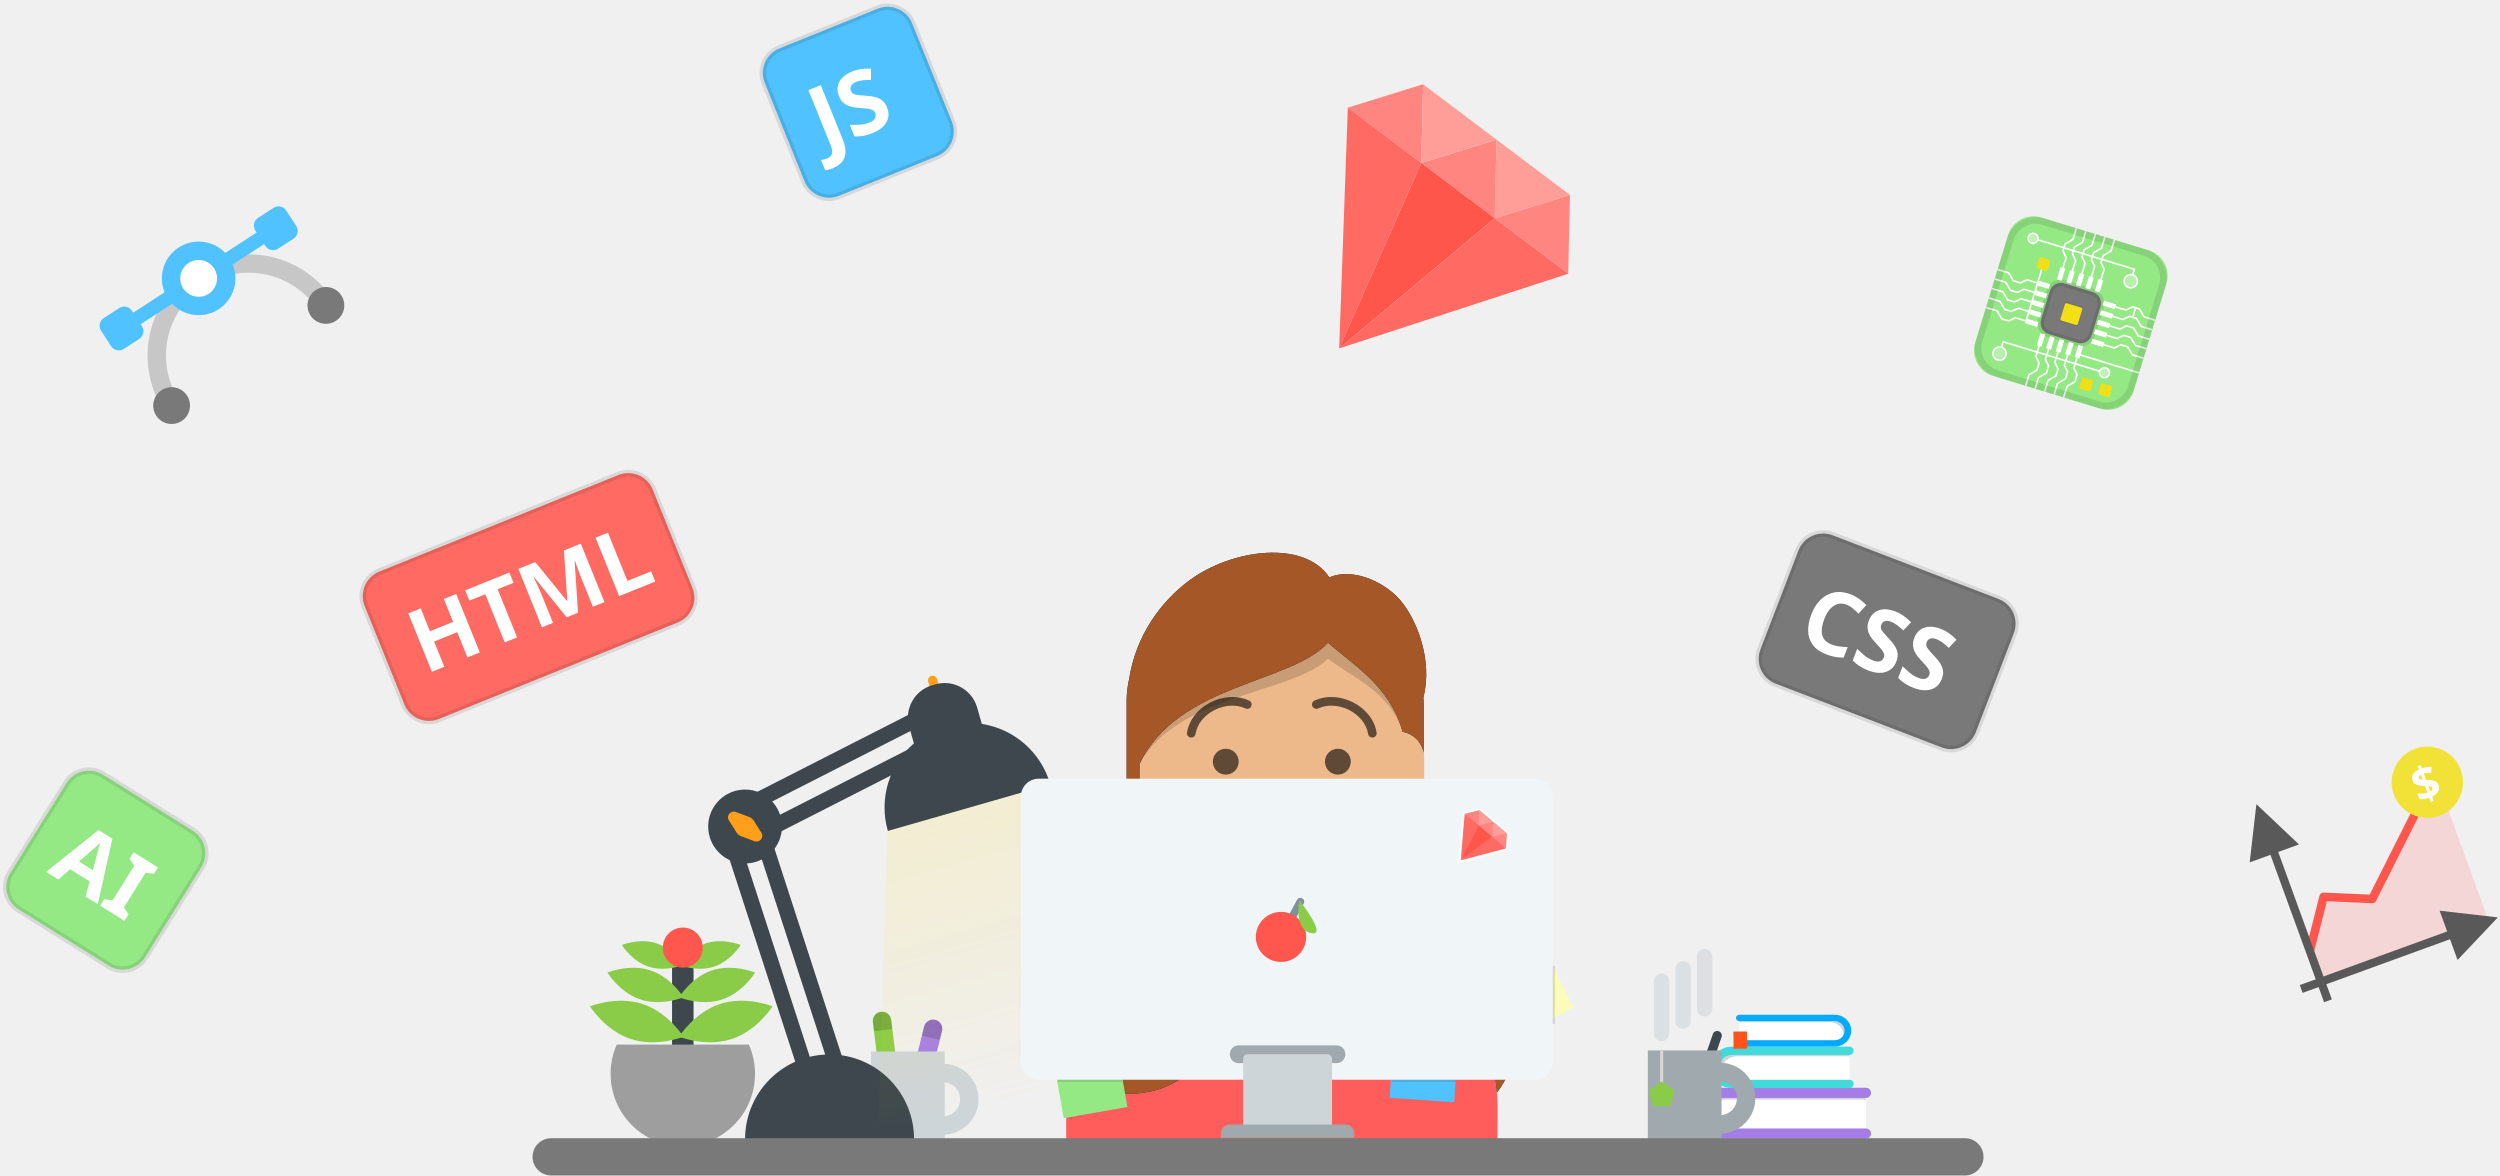
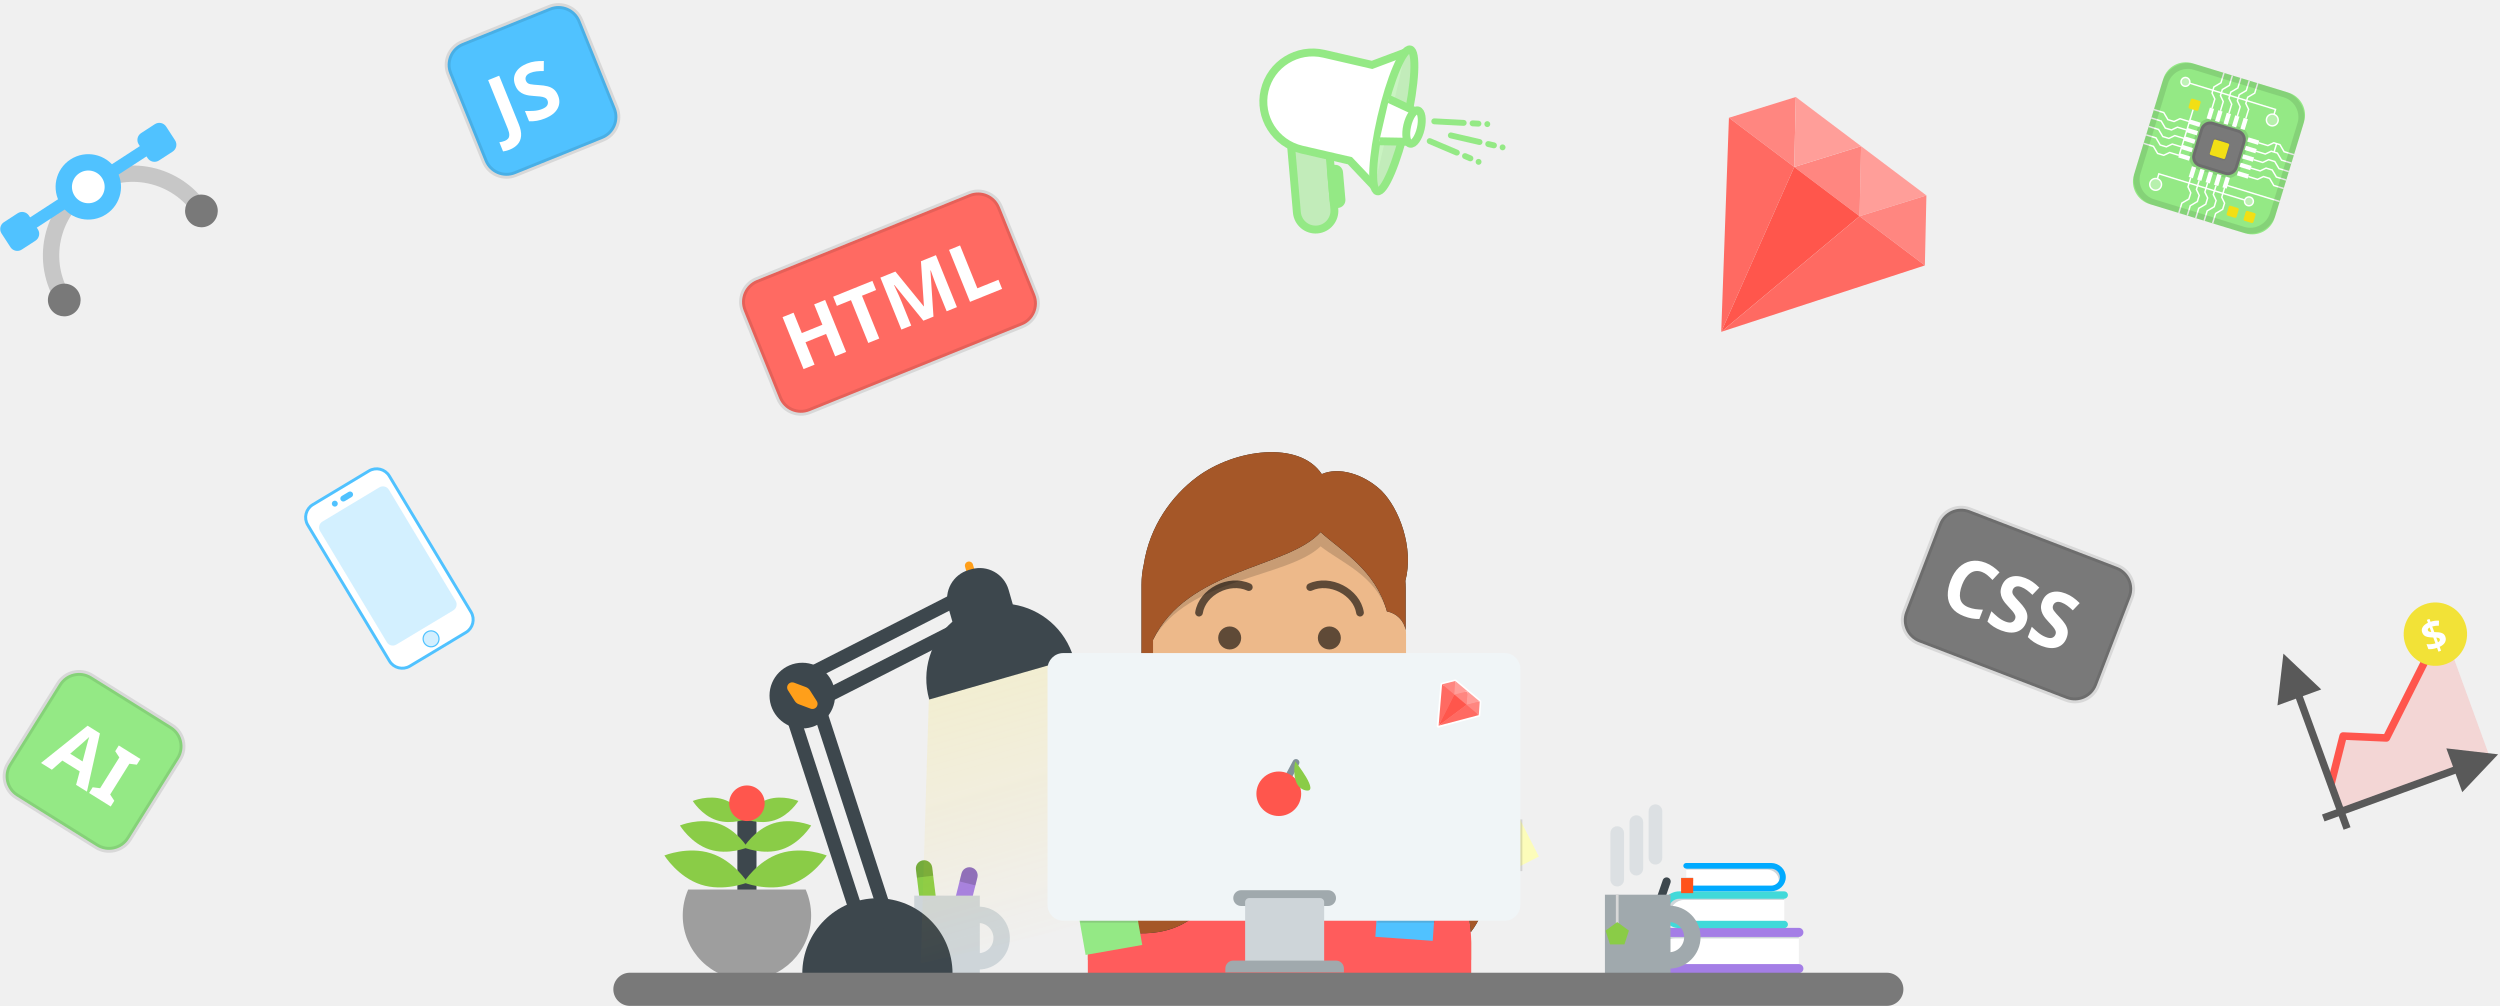
- <svg xmlns="http://www.w3.org/2000/svg" xmlns:xlink="http://www.w3.org/1999/xlink" width="906" height="426" viewBox="0 0 906 426">
+ <svg xmlns="http://www.w3.org/2000/svg" xmlns:xlink="http://www.w3.org/1999/xlink" width="1019" height="410" viewBox="0 0 1019 410">
  <defs>
    <path id="a" d="M96.875,112.977 L96.875,127.344 L100,127.344 C131.066,127.344 156.25,152.528 156.25,183.594 L156.25,190.625 L0,190.625 L0,183.594 C-3.80448985e-15,152.528 25.184,127.344 56.25,127.344 L59.375,127.344 L59.375,112.977 C45.908,106.58 36.228,93.505 34.613,78.032 C30.063,77.389 26.562,73.478 26.562,68.75 L26.562,57.812 C26.562,53.167 29.941,49.311 34.375,48.567 L34.375,43.75 C34.375,19.588 53.963,4.43857149e-15 78.125,0 C102.287,-4.43857149e-15 121.875,19.588 121.875,43.75 L121.875,48.567 C126.309,49.311 129.688,53.167 129.688,57.812 L129.688,68.75 C129.688,73.478 126.187,77.389 121.637,78.032 C120.022,93.505 110.342,106.58 96.875,112.977 Z" />
    <path id="c" d="M57.182,6.29 C57.082,7.059 57.031,7.841 57.031,8.634 C57.031,19.421 66.475,28.165 78.125,28.165 C89.775,28.165 99.219,19.421 99.219,8.634 C99.219,7.841 99.168,7.059 99.068,6.29 L100,6.29 C131.066,6.29 156.25,31.474 156.25,62.54 L156.25,85.156 L0,85.156 L-7.10542736e-15,62.54 C-1.09099172e-14,31.474 25.184,6.29 56.25,6.29 L57.182,6.29 Z" />
    <path id="e" d="M27.436,11.819 C28.262,19.234 34.552,25 42.188,25 C49.847,25 56.152,19.199 56.947,11.75 C57.011,11.151 56.341,10.156 55.502,10.156 C43.866,10.156 34.952,10.156 28.974,10.156 C28.13,10.156 27.353,11.077 27.436,11.819 Z" />
    <rect id="g" width="206.25" height="218.75" />
    <path id="i" d="M16.406,123.079 L16.406,53.942 C16.406,51.183 16.717,48.496 17.306,45.915 C19.691,30.259 28.731,17.821 39.062,10.156 C54.613,-1.375 80.814,-4.702 89.881,9.002 C96.639,6.001 106.656,8.736 114.062,15.625 C121.535,22.981 127.5,39.217 123.951,52.503 C124.033,53.492 124.075,54.491 124.075,55.501 L124.075,72.572 C123.386,68.686 120.304,65.627 116.406,64.973 L116.406,64.844 C111.691,48.019 97.836,40.297 89.398,32.638 C76.199,47.401 35.018,47.453 21.094,76.562 L21.094,84.375 C21.094,89.077 24.555,92.971 29.069,93.646 C30.431,109.465 40.21,122.877 53.906,129.384 L53.906,129.688 C56.196,163.949 48.718,206.873 0,193.75 C10.629,187.529 16.256,147.7 16.406,123.079 Z M91.406,129.384 C105.102,122.877 114.881,109.465 116.243,93.646 C120.218,93.051 123.376,89.962 124.075,86.022 L124.075,87.086 C124.075,99.452 127.01,111.641 132.639,122.651 L153.693,163.829 C159.133,174.469 157.536,186.854 150.618,195.679 C148.411,166.632 124.143,143.75 94.531,143.75 L91.406,143.75 L91.406,129.384 Z M62.823,207.031 L127.26,207.031 L62.823,207.031 Z" />
    <rect id="k" width="6.681" height="32.371" rx="3.34" />
    <rect id="m" width="6.681" height="32.371" rx="3.34" />
    <linearGradient id="o" x1="50%" x2="50%" y1="0%" y2="100%">
      <stop offset="0%" stop-color="#FFE538" stop-opacity=".164" />
      <stop offset="100%" stop-color="#FFC61A" stop-opacity="0" />
    </linearGradient>
    <rect id="p" width="21.094" height="21.094" x="3.639" y="3.639" />
    <rect id="r" width="23.438" height="23.438" x="2.344" y="2.344" />
    <rect id="t" width="23.438" height="23.438" x=".789" y=".789" />
    <rect id="v" width="60" height="60" rx="9.6" />
    <rect id="y" width="6.6" height="6.6" x="27" y="27" rx=".6" />
    <filter id="x" width="145.5%" height="145.5%" x="-22.7%" y="-22.7%" filterUnits="objectBoundingBox">
      <feOffset in="SourceAlpha" result="shadowOffsetOuter1" />
      <feGaussianBlur in="shadowOffsetOuter1" result="shadowBlurOuter1" stdDeviation=".5" />
      <feColorMatrix in="shadowBlurOuter1" values="0 0 0 0 0 0 0 0 0 0 0 0 0 0 0 0 0 0 0.23 0" />
    </filter>
    <rect id="z" width="60" height="60" rx="9.6" />
  </defs>
  <g fill="none" fill-rule="evenodd" transform="translate(-3 -2)">
-     <g transform="translate(195 166)">
+     <g transform="translate(252 150)">
      <g transform="translate(169.406 24.531)">
        <g transform="translate(25 28.125)">
          <mask id="b" fill="white">
            <use xlink:href="#a" />
          </mask>
          <use fill="#D0C6AC" xlink:href="#a" />
          <g fill="#EDB98A" mask="url(#b)">
            <rect width="205.642" height="190.668" transform="translate(-25)" />
          </g>
          <path fill="#000000" fill-opacity=".1" d="M121.875,73.438 L121.875,79.688 C121.875,103.85 102.287,123.438 78.125,123.438 C53.963,123.438 34.375,103.85 34.375,79.688 L34.375,73.438 C34.375,97.6 53.963,117.188 78.125,117.188 C102.287,117.188 121.875,97.6 121.875,73.438 Z" mask="url(#b)" />
        </g>
        <g transform="translate(25 149.219)">
          <mask id="d" fill="white">
            <use xlink:href="#c" />
          </mask>
          <use fill="#E6E6E6" xlink:href="#c" />
          <g fill="#FF5C5C" mask="url(#d)">
            <rect width="205.695" height="101.926" transform="translate(-25 -16.406)" />
          </g>
          <path fill="#F2F2F2" d="M96.875,1 C101.704,4.559 104.688,9.458 104.688,14.866 C104.688,20.495 101.455,25.573 96.273,29.162 L91.859,25.685 L88.281,25.944 L89.062,23.482 L89.002,23.434 C93.768,20.979 96.875,16.953 96.875,12.404 L96.875,1 Z M59.375,0.446 L59.375,12.404 C59.375,16.953 62.482,20.979 67.248,23.434 L67.188,23.482 L67.969,25.944 L64.391,25.685 L59.616,29.447 C54.189,25.844 50.781,20.645 50.781,14.866 C50.781,9.172 54.088,4.042 59.375,0.446 Z" />
        </g>
        <g transform="translate(59.375 64.063)">
          <g transform="translate(1.563 40.625)">
            <mask id="f" fill="white">
              <use xlink:href="#e" />
            </mask>
            <use fill="#000000" fill-opacity=".7" xlink:href="#e" />
            <rect width="24.219" height="12.5" x="30.469" y="1.563" fill="#FFFFFF" mask="url(#f)" rx="3.906" />
            <g fill="#FF4F6D" mask="url(#f)">
              <g transform="translate(29.688 18.75)">
                <circle cx="8.594" cy="8.594" r="8.594" />
                <circle cx="16.406" cy="8.594" r="8.594" />
              </g>
            </g>
          </g>
          <path fill="#000000" fill-opacity=".16" d="M12.5,6.25 C12.5,9.702 16.697,12.5 21.875,12.5 C27.053,12.5 31.25,9.702 31.25,6.25" transform="translate(21.875 31.25)" />
          <g fill="#000000" fill-opacity=".6" transform="translate(0 6.25)">
            <circle cx="23.438" cy="17.188" r="4.688" />
            <circle cx="64.063" cy="17.188" r="4.688" />
          </g>
          <g fill="#000000" fill-opacity=".6" transform="translate(9.375)">
            <path fill-rule="nonzero" d="M3.106,13.381 C4.274,5.941 14.108,0.866 21.221,4.141 C22.005,4.502 22.933,4.16 23.294,3.376 C23.655,2.592 23.312,1.664 22.529,1.303 C13.554,-2.83 1.512,3.385 0.019,12.896 C-0.115,13.749 0.468,14.549 1.32,14.682 C2.173,14.816 2.972,14.234 3.106,13.381 Z" />
            <path fill-rule="nonzero" d="M48.419,13.381 C49.587,5.941 59.421,0.866 66.534,4.141 C67.318,4.502 68.246,4.16 68.607,3.376 C68.968,2.592 68.625,1.664 67.841,1.303 C58.866,-2.83 46.825,3.385 45.331,12.896 C45.198,13.749 45.78,14.549 46.633,14.682 C47.485,14.816 48.285,14.234 48.419,13.381 Z" transform="matrix(-1 0 0 1 114.063 0)" />
          </g>
        </g>
        <mask id="h" fill="white">
          <use xlink:href="#g" />
        </mask>
        <g mask="url(#h)">
          <g transform="translate(-.781)">
            <g transform="translate(31.25 11.719)">
              <mask id="j" fill="white">
                <use xlink:href="#i" />
              </mask>
              <use fill="#272C2E" xlink:href="#i" />
              <g fill="#A55728" mask="url(#j)">
                <rect width="206" height="218.62" transform="translate(-30.469 -11.719)" />
              </g>
            </g>
            <path fill="#000000" fill-opacity=".16" d="M52.344,88.281 C66.268,59.172 107.449,59.12 120.648,44.357 C129.068,52 142.884,59.706 147.627,76.46 C142.884,61.927 129.068,56.796 120.648,50.163 C107.449,62.974 66.268,63.019 52.344,88.281 Z" />
          </g>
        </g>
      </g>
      <g transform="translate(19.261 172.152)">
        <g transform="translate(0 1.116)">
          <rect width="7.794" height="55.812" x="32.291" y="10.046" fill="#3D474D" rx="3.897" />
          <g fill="#8ACC47">
            <path d="M19.486,39.626 C29.325,39.626 37.301,32.929 37.301,32.929 C37.301,32.929 29.325,26.231 19.486,26.231 C9.647,26.231 1.67,32.929 1.67,32.929 C1.67,32.929 9.647,39.626 19.486,39.626 Z" transform="rotate(18 19.486 32.929)" />
            <path d="M22.646,25.251 C30.64,25.251 37.121,19.67 37.121,19.67 C37.121,19.67 30.64,14.089 22.646,14.089 C14.651,14.089 8.17,19.67 8.17,19.67 C8.17,19.67 14.651,25.251 22.646,25.251 Z" transform="rotate(18 22.646 19.67)" />
            <path d="M25.221,13.281 C31.678,13.281 36.913,8.816 36.913,8.816 C36.913,8.816 31.678,4.351 25.221,4.351 C18.764,4.351 13.53,8.816 13.53,8.816 C13.53,8.816 18.764,13.281 25.221,13.281 Z" transform="rotate(18 25.221 8.816)" />
            <g transform="matrix(-1 0 0 1 71.262 .781)">
              <path d="M19.486,38.845 C29.325,38.845 37.301,32.148 37.301,32.148 C37.301,32.148 29.325,25.45 19.486,25.45 C9.647,25.45 1.67,32.148 1.67,32.148 C1.67,32.148 9.647,38.845 19.486,38.845 Z" transform="rotate(18 19.486 32.148)" />
              <path d="M22.646,24.47 C30.64,24.47 37.121,18.889 37.121,18.889 C37.121,18.889 30.64,13.308 22.646,13.308 C14.651,13.308 8.17,18.889 8.17,18.889 C8.17,18.889 14.651,24.47 22.646,24.47 Z" transform="rotate(18 22.646 18.889)" />
              <path d="M25.221,12.5 C31.678,12.5 36.913,8.035 36.913,8.035 C36.913,8.035 31.678,3.57 25.221,3.57 C18.764,3.57 13.53,8.035 13.53,8.035 C13.53,8.035 18.764,12.5 25.221,12.5 Z" transform="rotate(18 25.221 8.035)" />
            </g>
          </g>
        </g>
        <ellipse cx="36.188" cy="7.255" fill="#FF564D" rx="7.238" ry="7.255" />
        <path fill="#9E9E9E" d="M12.248,42.417 L60.128,42.417 C61.56,45.659 62.355,49.247 62.355,53.021 C62.355,67.508 50.639,79.252 36.188,79.252 C21.736,79.252 10.021,67.508 10.021,53.021 C10.021,49.247 10.816,45.659 12.248,42.417 Z" />
      </g>
      <g transform="translate(123.645 201.432)">
        <g transform="rotate(-7 13.579 -1.462)">
          <mask id="l" fill="white">
            <use xlink:href="#k" />
          </mask>
          <use fill="#8ACC47" xlink:href="#k" />
          <rect width="15.589" height="10.046" x="-5.567" y="-3.349" fill="#000000" fill-opacity=".161" mask="url(#l)" />
        </g>
        <g transform="rotate(14 -3.61 83.403)">
          <mask id="n" fill="white">
            <use xlink:href="#m" />
          </mask>
          <use fill="#A47EE6" xlink:href="#m" />
          <rect width="15.589" height="10.046" x="-5.567" y="-3.349" fill="#000000" fill-opacity=".161" mask="url(#n)" />
        </g>
        <rect width="26.723" height="32.371" y="15.627" fill="#CED5D9" />
        <ellipse cx="26.167" cy="32.929" stroke="#CED5D9" stroke-width="6.686" rx="9.465" ry="9.488" />
      </g>
      <g transform="translate(64.651 62.975)">
        <path fill="#3D474D" d="M74.603,185.852 C74.603,168.899 60.893,155.156 43.982,155.156 C27.071,155.156 13.362,168.899 13.362,185.852 L74.603,185.852 Z" />
        <g fill="#3D474D" transform="rotate(-18 248.124 21.412)">
          <rect width="5.567" height="104.926" rx="2.784" />
          <rect width="5.567" height="104.926" x="11.135" rx="2.784" />
        </g>
        <g fill="#3D474D" transform="rotate(63 19.574 81.04)">
          <rect width="5.567" height="77.805" rx="2.784" />
          <rect width="5.567" height="77.805" x="11.135" rx="2.784" />
        </g>
        <ellipse cx="13.362" cy="72.555" fill="#3D474D" rx="13.362" ry="13.395" />
        <path fill="#FF9F1A" d="M10.588,66.957 L15.196,69.26 C15.845,69.585 16.371,70.112 16.694,70.761 L18.996,75.39 C19.512,76.427 19.09,77.685 18.053,78.201 C17.463,78.495 16.77,78.494 16.181,78.199 L11.574,75.896 C10.925,75.572 10.399,75.045 10.076,74.395 L7.773,69.767 C7.258,68.73 7.68,67.471 8.717,66.955 C9.306,66.662 9.999,66.663 10.588,66.957 Z" transform="rotate(-6 13.385 72.578)" />
        <g transform="rotate(-16 136.345 -50.88)">
          <polygon fill="url(#o)" points="33.404 49.114 94.645 49.114 127.618 158.233 .431 152.079" />
          <rect width="3.34" height="7.814" x="62.355" fill="#FF9F1A" rx="1.67" />
          <path fill="#3D474D" d="M51.22,21.781 L51.22,15.606 C51.22,8.836 56.708,3.349 63.477,3.349 L64.572,3.349 C71.342,3.349 76.83,8.836 76.83,15.606 L76.83,21.781 C87.346,26.641 94.645,37.302 94.645,49.672 L33.404,49.672 C33.404,37.302 40.703,26.641 51.22,21.781 Z" />
        </g>
      </g>
      <g transform="translate(188.938 182.344)">
        <g transform="translate(160.938)">
          <mask id="q" fill="white">
            <use xlink:href="#p" />
          </mask>
          <use fill="#FCFCBA" transform="rotate(-27 14.186 14.186)" xlink:href="#p" />
          <rect width="192.739" height="109.111" x="-171.124" y="-62.589" fill="#595959" mask="url(#q)" opacity=".2" rx="6.443" />
        </g>
        <g transform="translate(0 31.25)">
          <mask id="s" fill="white">
            <use xlink:href="#r" />
          </mask>
          <use fill="#94E985" transform="rotate(-10 14.063 14.062)" xlink:href="#r" />
          <rect width="192.739" height="109.111" x="-10.968" y="-94.62" fill="#595959" mask="url(#s)" opacity=".2" rx="6.443" />
        </g>
        <g transform="translate(122.656 28.125)">
          <mask id="u" fill="white">
            <use xlink:href="#t" />
          </mask>
          <use fill="#50C2FF" transform="rotate(4 12.508 12.508)" xlink:href="#t" />
          <rect width="192.739" height="109.111" x="-133.624" y="-91.495" fill="#595959" mask="url(#u)" opacity=".2" rx="6.443" />
        </g>
      </g>
      <g transform="translate(177.97 118.192)">
        <rect width="192.739" height="109.111" fill="#F0F5F7" rx="6.443" />
        <g transform="translate(85.136 41.915)">
          <rect width="1.388" height="16.719" x="11.851" y="1.085" stroke="#829199" stroke-width="1.42" rx=".694" transform="rotate(28 12.545 9.444)" />
          <ellipse cx="9.127" cy="15.432" fill="#FF564D" rx="9.127" ry="9.069" />
          <path fill="#8ACC47" d="M15.783,2.177 C15.783,2.177 13.677,12.641 19.995,14.036 C26.314,15.432 15.783,2.177 15.783,2.177 Z" />
        </g>
        <rect width="41.881" height="6.443" x="75.709" y="96.649" fill="#A0A9AD" rx="3.222" />
        <rect width="32.216" height="28.189" x="80.541" y="99.871" fill="#CED5D9" rx="1.611" />
        <path fill="#A0A9AD" d="M75.703,125.341 L117.584,125.341 C119.364,125.341 120.806,126.783 120.806,128.563 L120.806,130.173 L72.481,130.173 L72.481,128.563 C72.481,126.783 73.924,125.341 75.703,125.341 Z" />
        <g transform="rotate(40 69.255 229.59)">
          <path fill="#FF8680" stroke="#FFFFFF" stroke-linejoin="round" stroke-width="1.302" d="M9.766,18.627 L0,4.647 L3.255,0.123 L9.766,0.123 L16.276,0.123 L19.531,4.647 L9.766,18.627 Z" />
          <polygon fill="#FF8680" points="3.255 .122 6.51 4.598 0 4.598" />
          <polygon fill="#FF6A62" points="9.766 18.433 6.51 4.598 0 4.598" />
          <polygon fill="#FF9E99" points="13.021 4.598 9.766 .122 16.276 .122" />
          <polygon fill="#FF8680" points="9.766 .122 13.021 4.598 6.51 4.598" />
          <polygon fill="#FF564C" points="9.766 18.433 13.021 4.598 6.51 4.598" />
          <polygon fill="#FF9E99" points="6.51 4.598 3.255 .122 9.766 .122" />
          <polygon fill="#FF8680" points="16.276 .122 19.531 4.598 13.021 4.598" />
          <polygon fill="#FF6A62" points="9.766 18.433 19.531 4.598 13.021 4.598" />
        </g>
      </g>
      <g transform="translate(421.448 203.285)">
        <g transform="translate(0 26.294)">
          <path fill="#FFFFFF" d="M62.776,17.23 L9.834,17.23 C5.762,17.23 2.461,13.916 2.461,9.846 L2.461,9.846 L2.461,9.846 C2.461,5.767 5.772,2.461 9.834,2.461 L62.776,2.461" />
          <path fill="#CED5D9" d="M6.003,16.154 C3.88,14.857 2.461,12.513 2.461,9.846 C2.461,5.767 5.772,2.461 9.834,2.461 L62.776,2.461 L62.776,4.923 L12.295,4.923 C8.233,4.923 4.923,8.229 4.923,12.307 C4.923,13.715 5.318,15.033 6.003,16.154 Z" />
          <path fill="#A47EE6" fill-rule="nonzero" d="M9.834,15.384 C6.786,15.384 4.307,12.9 4.307,9.846 C4.307,6.79 6.788,4.308 9.834,4.308 L62.776,4.308 C63.796,4.308 64.622,3.481 64.622,2.461 C64.622,1.442 63.796,0.615 62.776,0.615 L9.834,0.615 C4.749,0.615 0.615,4.752 0.615,9.846 C0.615,14.937 4.745,19.076 9.834,19.076 L62.776,19.076 C63.796,19.076 64.622,18.25 64.622,17.23 C64.622,16.21 63.796,15.384 62.776,15.384 L9.834,15.384 Z" />
        </g>
        <g transform="translate(6.153 11.526)">
          <path fill="#FFFFFF" d="M50.662,13.999 L7.936,13.999 C4.65,13.999 1.986,11.306 1.986,8 L1.986,8 L1.986,8 C1.986,4.686 4.658,2 7.936,2 L50.662,2" />
          <path fill="#CED5D9" d="M4.845,13.125 C3.131,12.071 1.986,10.167 1.986,8 C1.986,4.686 4.658,2 7.936,2 L50.662,2 L50.662,4 L9.923,4 C6.644,4 3.973,6.686 3.973,10 C3.973,11.144 4.292,12.214 4.845,13.125 Z" />
          <path fill="#41D9D9" fill-rule="nonzero" d="M7.936,12.499 C5.476,12.499 3.476,10.481 3.476,8 C3.476,5.517 5.478,3.5 7.936,3.5 L50.662,3.5 C51.484,3.5 52.151,2.828 52.151,2 C52.151,1.172 51.484,0.5 50.662,0.5 L7.936,0.5 C3.832,0.5 0.497,3.861 0.497,8 C0.497,12.136 3.829,15.499 7.936,15.499 L50.662,15.499 C51.484,15.499 52.151,14.828 52.151,13.999 C52.151,13.171 51.484,12.499 50.662,12.499 L7.936,12.499 Z" />
        </g>
        <g transform="matrix(-1 0 0 1 57.842 .08)">
          <path fill="#FFFFFF" d="M40.96,10.769 L6.416,10.769 C3.76,10.769 1.606,8.697 1.606,6.154 L1.606,6.154 L1.606,6.154 C1.606,3.605 3.766,1.538 6.416,1.538 L40.96,1.538" />
          <path fill="#CED5D9" d="M3.917,10.097 C2.531,9.285 1.606,7.821 1.606,6.154 C1.606,3.605 3.766,1.538 6.416,1.538 L40.96,1.538 L40.96,3.077 L8.022,3.077 C5.372,3.077 3.212,5.143 3.212,7.692 C3.212,8.572 3.47,9.396 3.917,10.097 L3.917,10.097 Z" />
          <path fill="#00AAFF" fill-rule="nonzero" d="M6.416,9.615 C4.427,9.615 2.81,8.062 2.81,6.154 C2.81,4.244 4.429,2.692 6.416,2.692 L40.96,2.692 C41.626,2.692 42.165,2.176 42.165,1.538 C42.165,0.901 41.626,0.385 40.96,0.385 L6.416,0.385 C3.098,0.385 0.401,2.97 0.401,6.154 C0.401,9.336 3.096,11.923 6.416,11.923 L40.96,11.923 C41.626,11.923 42.165,11.406 42.165,10.769 C42.165,10.132 41.626,9.615 40.96,9.615 L6.416,9.615 Z" />
          <rect width="4.923" height="1.477" x="38.151" y="6.277" fill="#D4DADE" />
          <rect width="4.923" height="6.154" x="38.151" y="6.523" fill="#FF531A" />
        </g>
      </g>
      <g transform="translate(405.169 179.845)">
        <rect width="3.34" height="31.254" x="18.929" y="29.022" fill="#3D474D" rx="1.67" transform="rotate(19 20.6 44.65)" />
        <g transform="translate(0 36.836)">
          <rect width="26.723" height="32.371" fill="#A0A9AD" />
          <ellipse cx="26.167" cy="17.302" stroke="#A0A9AD" stroke-width="6.686" rx="9.465" ry="9.488" />
        </g>
        <rect width="1.113" height="15.627" x="4.454" y="36.836" fill="#D8D8D8" />
        <polygon fill="#8ACC47" points="5.011 47.998 9.776 51.469 7.956 57.085 2.065 57.085 .245 51.469" />
        <rect width="5.567" height="24.557" x="2.227" y="8.93" fill="#CED5D9" opacity=".563" rx="2.784" />
        <rect width="5.567" height="24.557" x="10.021" y="4.465" fill="#CED5D9" opacity=".563" rx="2.784" />
        <rect width="5.567" height="24.557" x="17.816" fill="#CED5D9" opacity=".563" rx="2.784" />
      </g>
      <rect width="525.828" height="13.514" x=".996" y="248.482" fill="#797979" rx="6.757" />
    </g>
-     <g transform="rotate(37 220.012 766.8)">
+     <g transform="rotate(37 314.691 1094.462)">
      <polygon fill="#FF8680" points="16.668 .632 33.333 23.79 0 23.79" />
      <polygon fill="#FF6A62" points="50 95.368 33.333 23.79 0 23.79" />
      <polygon fill="#FF9E99" points="66.668 23.79 50 .632 83.332 .632" />
      <polygon fill="#FF8680" points="50 .632 66.668 23.79 33.333 23.79" />
      <polygon fill="#FF564C" points="50 95.368 66.668 23.79 33.333 23.79" />
      <polygon fill="#FF9E99" points="33.333 23.79 16.668 .632 50 .632" />
      <polygon fill="#FF8680" points="83.332 .632 100 23.79 66.668 23.79" />
      <polygon fill="#FF6A62" points="50 95.368 100 23.79 66.668 23.79" />
    </g>
-     <g transform="rotate(-22 195.316 -696.138)">
+     <g transform="rotate(-22 148.316 -454.344)">
      <rect width="57.6" height="57.6" x="1.2" y="1.2" fill="#50C2FF" stroke="#000000" stroke-opacity=".1" stroke-width="2.4" rx="9.6" />
      <text fill="#FFFFFF" font-family="Raleway-Bold, Raleway" font-size="32" font-weight="bold">
        <tspan x="12" y="42">JS</tspan>
      </text>
    </g>
-     <g transform="rotate(32 -465.366 193.441)">
+     <g transform="rotate(32 -456.647 190.941)">
      <rect width="57.6" height="57.6" x="1.2" y="1.2" fill="#94E985" stroke="#000000" stroke-opacity=".1" stroke-width="2.4" rx="9.6" />
      <text fill="#FFFFFF" font-family="Raleway-Bold, Raleway" font-size="32" font-weight="bold">
        <tspan x="12" y="42">AI</tspan>
      </text>
    </g>
-     <g transform="rotate(-22 610.528 -228.356)">
+     <g transform="rotate(-22 456.806 -714.715)">
      <rect width="112.6" height="57.6" x="1.2" y="1.2" fill="#FF6A62" stroke="#000000" stroke-opacity=".1" stroke-width="2.4" rx="9.6" />
      <text fill="#FFFFFF" font-family="Raleway-Bold, Raleway" font-size="32" font-weight="bold">
        <tspan x="12" y="42">HTML</tspan>
      </text>
    </g>
-     <g transform="rotate(21 -186.52 1869.282)">
+     <g transform="rotate(21 -154.969 2250.303)">
      <rect width="83.6" height="57.6" x="1.2" y="1.2" fill="#797979" stroke="#000000" stroke-opacity=".1" stroke-width="2.4" rx="9.6" />
      <text fill="#FFFFFF" font-family="Raleway-Bold, Raleway" font-size="32" font-weight="bold">
        <tspan x="12" y="42">CSS</tspan>
      </text>
    </g>
-     <g transform="rotate(-20 1246.01 -2163.196)">
+     <g transform="rotate(-20 1231.618 -2496.123)">
      <polyline stroke="#FF564D" stroke-linecap="round" stroke-linejoin="round" stroke-width="3.077" points="6.462 56 17.538 39.692 33.846 46.462 70.769 11.692" />
      <polygon fill="#FF564D" fill-opacity=".169" points="6.462 56 17.538 39.692 33.846 46.462 70.769 11.692 70.769 68.923 6.462 68.923" />
      <path fill="#595959" fill-rule="nonzero" d="M6.154,-0.192 L-3.346,18.808 L15.654,18.808 L6.154,-0.192 Z M7.654,74.154 L7.654,17.308 L7.654,15.808 L4.654,15.808 L4.654,17.308 L4.654,74.154 L4.654,75.654 L7.654,75.654 L7.654,74.154 Z" />
      <path fill="#595959" fill-rule="nonzero" d="M74.346,68.308 L55.346,58.808 L55.346,77.808 L74.346,68.308 Z M0,69.808 L56.846,69.808 L58.346,69.808 L58.346,66.808 L56.846,66.808 L0,66.808 L-1.5,66.808 L-1.5,69.808 L0,69.808 Z" />
      <g transform="translate(54.154 .615)">
        <circle cx="12.923" cy="12.923" r="12.923" fill="#F2E237" />
        <text fill="#FFFFFF" font-family="Raleway-Bold, Raleway" font-size="16.879" font-weight="bold">
          <tspan x="7.385" y="19.077">$</tspan>
        </text>
      </g>
    </g>
-     <g transform="rotate(-33 214.276 -2.627)">
+     <g transform="rotate(-33 154.57 45.786)">
      <path stroke="#9E9E9E" stroke-width="6.667" d="M73.333,43.333 C73.333,24.924 58.409,10 40,10 C21.591,10 6.667,24.924 6.667,43.333" opacity=".5" />
      <path stroke="#50C2FF" stroke-width="5" d="M10,10 L70,10" />
      <rect width="13.333" height="13.333" y="3.333" fill="#50C2FF" rx="3.333" />
      <rect width="13.333" height="13.333" x="66.667" y="3.333" fill="#50C2FF" rx="3.333" />
      <circle cx="40" cy="10" r="10" fill="#FFFFFF" stroke="#50C2FF" stroke-width="6.667" />
      <circle cx="73.333" cy="43.333" r="6.667" fill="#797979" />
      <circle cx="6.667" cy="43.333" r="6.667" fill="#797979" />
    </g>
-     <g transform="rotate(17 105.816 2493.123)">
+     <g transform="rotate(17 360.132 2981.842)">
      <mask id="w" fill="white">
        <use xlink:href="#v" />
      </mask>
      <use fill="#94E985" xlink:href="#v" />
      <rect width="19.2" height="19.2" x="20.4" y="20.4" fill="#797979" stroke="#000000" stroke-opacity=".1" stroke-width="2.4" mask="url(#w)" rx="4.2" />
      <g mask="url(#w)">
        <use fill="black" filter="url(#x)" xlink:href="#y" />
        <use fill="#F2DF15" xlink:href="#y" />
      </g>
      <g mask="url(#w)">
        <g transform="translate(21.6 40.2)">
          <polyline stroke="#FFFFFF" stroke-width=".6" points=".9 4.594 .9 8.531 2.7 10.5 2.7 13.125 .45 15.586 .45 20.672" />
          <rect width="1.8" height="4.594" fill="#FFFFFF" />
          <g transform="translate(3.6)">
            <polyline stroke="#FFFFFF" stroke-width=".6" points=".9 4.594 .9 8.531 2.7 10.5 2.7 13.125 .45 15.586 .45 20.672" />
            <rect width="1.8" height="4.594" fill="#FFFFFF" />
          </g>
          <g transform="translate(14.4)">
            <polyline stroke="#FFFFFF" stroke-width=".6" points=".9 4.594 .9 8.531 2.7 10.5 2.7 13.125 .45 15.586 .45 20.672" />
            <rect width="1.8" height="4.594" fill="#FFFFFF" />
          </g>
          <g transform="translate(10.8)">
            <polyline stroke="#FFFFFF" stroke-width=".6" points=".9 4.594 .9 8.531 2.7 10.5 2.7 13.125 .45 15.586 .45 20.672" />
            <rect width="1.8" height="4.594" fill="#FFFFFF" />
          </g>
          <g transform="translate(7.2)">
            <polyline stroke="#FFFFFF" stroke-width=".6" points=".9 4.594 .9 8.531 2.7 10.5 2.7 13.125 .45 15.586 .45 20.672" />
            <rect width="1.8" height="4.594" fill="#FFFFFF" />
          </g>
        </g>
      </g>
      <g mask="url(#w)">
        <g transform="rotate(-180 18.9 9.9)">
          <polyline stroke="#FFFFFF" stroke-width=".6" points=".9 4.594 .9 8.531 2.7 10.5 2.7 13.125 .45 15.586 .45 20.672" />
          <rect width="1.8" height="4.594" fill="#FFFFFF" />
          <g transform="translate(3.6)">
            <polyline stroke="#FFFFFF" stroke-width=".6" points=".9 4.594 .9 8.531 2.7 10.5 2.7 13.125 .45 15.586 .45 20.672" />
            <rect width="1.8" height="4.594" fill="#FFFFFF" />
          </g>
          <g transform="translate(14.4)">
            <polyline stroke="#FFFFFF" stroke-width=".6" points=".9 4.594 .9 8.531 2.7 10.5 2.7 13.125 .45 15.586 .45 20.672" />
            <rect width="1.8" height="4.594" fill="#FFFFFF" />
          </g>
          <g transform="translate(10.8)">
            <polyline stroke="#FFFFFF" stroke-width=".6" points=".9 4.594 .9 8.531 2.7 10.5 2.7 13.125 .45 15.586 .45 20.672" />
            <rect width="1.8" height="4.594" fill="#FFFFFF" />
          </g>
          <g transform="translate(7.2)">
            <polyline stroke="#FFFFFF" stroke-width=".6" points=".9 4.594 .9 8.531 2.7 10.5 2.7 13.125 .45 15.586 .45 20.672" />
            <rect width="1.8" height="4.594" fill="#FFFFFF" />
          </g>
        </g>
      </g>
      <g mask="url(#w)">
        <g transform="rotate(90 -1.2 21)">
          <polyline stroke="#FFFFFF" stroke-width=".6" points=".9 4.594 .9 8.531 2.7 10.5 2.7 13.125 .45 15.586 .45 20.672" />
          <rect width="1.8" height="4.594" fill="#FFFFFF" />
          <g transform="translate(3.6)">
            <polyline stroke="#FFFFFF" stroke-width=".6" points=".9 4.594 .9 8.531 2.7 10.5 2.7 13.125 .45 15.586 .45 20.672" />
            <rect width="1.8" height="4.594" fill="#FFFFFF" />
          </g>
          <g transform="translate(14.4)">
            <polyline stroke="#FFFFFF" stroke-width=".6" points=".9 4.594 .9 8.531 2.7 10.5 2.7 13.125 .45 15.586 .45 20.672" />
            <rect width="1.8" height="4.594" fill="#FFFFFF" />
          </g>
          <g transform="translate(10.8)">
            <polyline stroke="#FFFFFF" stroke-width=".6" points=".9 4.594 .9 8.531 2.7 10.5 2.7 13.125 .45 15.586 .45 20.672" />
            <rect width="1.8" height="4.594" fill="#FFFFFF" />
          </g>
          <g transform="translate(7.2)">
            <polyline stroke="#FFFFFF" stroke-width=".6" points=".9 4.594 .9 8.531 2.7 10.5 2.7 13.125 .45 15.586 .45 20.672" />
            <rect width="1.8" height="4.594" fill="#FFFFFF" />
          </g>
        </g>
      </g>
      <g mask="url(#w)">
        <g transform="rotate(-90 39.3 -.9)">
          <polyline stroke="#FFFFFF" stroke-width=".6" points=".9 4.594 .9 8.531 2.7 10.5 2.7 13.125 .45 15.586 .45 20.672" />
          <rect width="1.8" height="4.594" fill="#FFFFFF" />
          <g transform="translate(3.6)">
            <polyline stroke="#FFFFFF" stroke-width=".6" points=".9 4.594 .9 8.531 2.7 10.5 2.7 13.125 .45 15.586 .45 20.672" />
            <rect width="1.8" height="4.594" fill="#FFFFFF" />
          </g>
          <g transform="translate(14.4)">
            <polyline stroke="#FFFFFF" stroke-width=".6" points=".9 4.594 .9 8.531 2.7 10.5 2.7 13.125 .45 15.586 .45 20.672" />
            <rect width="1.8" height="4.594" fill="#FFFFFF" />
          </g>
          <g transform="translate(10.8)">
            <polyline stroke="#FFFFFF" stroke-width=".6" points=".9 4.594 .9 8.531 2.7 10.5 2.7 13.125 .45 15.586 .45 20.672" />
            <rect width="1.8" height="4.594" fill="#FFFFFF" />
          </g>
          <g transform="translate(7.2)">
            <polyline stroke="#FFFFFF" stroke-width=".6" points=".9 4.594 .9 8.531 2.7 10.5 2.7 13.125 .45 15.586 .45 20.672" />
            <rect width="1.8" height="4.594" fill="#FFFFFF" />
          </g>
        </g>
      </g>
      <g stroke="#FFFFFF" stroke-width=".6" mask="url(#w)">
        <g transform="translate(7.2 6)">
          <circle cx="40.2" cy="6.6" r="2.4" fill="#FFFFFF" fill-opacity=".328" />
          <polyline points="40.2 4.2 40.2 2.1 13.2 2.1 3.6 2.1" />
          <circle cx="1.8" cy="2.1" r="1.8" fill="#FFFFFF" fill-opacity=".4" />
        </g>
      </g>
      <g stroke="#FFFFFF" stroke-width=".6" mask="url(#w)">
        <g transform="matrix(-1 0 0 1 49.8 45)">
          <circle cx="40.2" cy="6.6" r="2.4" fill="#FFFFFF" fill-opacity=".328" />
          <polyline points="40.2 4.2 40.2 2.1 13.2 2.1 3.6 2.1" />
          <circle cx="1.8" cy="2.1" r="1.8" fill="#FFFFFF" fill-opacity=".4" />
        </g>
      </g>
      <path stroke="#FFFFFF" stroke-width=".6" d="M51.9 21.3L51.9 24.9M37.2 43.5L64.8 43.5M15.3 16.2L15.3 37.5" mask="url(#w)" />
      <rect width="4.2" height="4.2" x="13.2" y="13.8" fill="#F2DF15" mask="url(#w)" rx=".6" />
      <rect width="4.2" height="4.2" x="48" y="51" fill="#F2DF15" mask="url(#w)" rx=".6" />
      <rect width="4.2" height="4.2" x="40.8" y="51" fill="#F2DF15" mask="url(#w)" rx=".6" />
      <rect width="57.6" height="57.6" x="1.2" y="1.2" stroke="#000000" stroke-opacity=".1" stroke-width="2.4" rx="9.6" />
    </g>
+     <g transform="rotate(-31 441.947 -119.145)">
+       <rect width="38.788" height="76.788" x=".606" y=".606" fill="#FFFFFF" stroke="#50C2FF" stroke-width="1.212" rx="6.061" />
+       <rect width="32.727" height="58.5" x="3.636" y="8.531" fill="#50C2FF" opacity=".25" rx="2.828" />
+       <ellipse cx="14.545" cy="4.875" fill="#50C2FF" rx="1.212" ry="1.219" />
+       <ellipse cx="19.798" cy="72.313" fill="#50C2FF" fill-opacity=".25" stroke="#50C2FF" stroke-width=".5" rx="3.232" ry="3.25" />
+       <rect width="5.657" height="2.438" x="17.374" y="3.656" fill="#50C2FF" rx="1.219" />
+     </g>
+     <g transform="rotate(13 218.676 2309.463)">
+       <g fill="#94E985" transform="rotate(-18 119.706 -12.501)">
+         <rect width="15.323" height="47.293" x="1.613" y="1.613" fill-opacity=".5" stroke="#94E985" stroke-width="3.226" rx="7.661" />
+         <rect width="6.452" height="17.642" x="15.323" y="23.255" rx="3.226" />
+       </g>
+       <path fill="#FFFFFF" stroke="#94E985" stroke-width="3.226" d="M52.419,57.736 L40.323,49.717 L20.161,49.717 C9.027,49.717 0,40.742 0,29.67 C0,18.598 9.027,9.623 20.161,9.623 L40.323,9.623 L52.419,1.604" />
+       <ellipse cx="54.042" cy="29.67" fill="#94E985" fill-opacity=".5" stroke="#94E985" stroke-width="3.226" rx="5.242" ry="29.67" />
+       <g transform="translate(50.194 20.65)">
+         <polyline fill="#FFFFFF" stroke="#94E985" stroke-linejoin="round" stroke-width="3.226" points="0 1 13.172 3.786 13.172 15.856 0 18.642" />
+         <ellipse cx="12.5" cy="9.821" fill="#FFFFFF" stroke="#94E985" stroke-width="3.226" rx="2.823" ry="6.964" />
+         <g fill="#94E985" transform="translate(17.806 .35)">
+           <g transform="rotate(90 12.368 20.564)">
+             <rect width="2.419" height="14.434" y="9.623" rx="1.21" />
+             <rect width="2.419" height="4.811" y="3.608" rx="1.21" />
+             <rect width="2.419" height="2.406" rx="1.203" />
+           </g>
+           <g transform="rotate(100 5.587 18.647)">
+             <rect width="2.419" height="14.434" y="9.623" rx="1.21" />
+             <rect width="2.419" height="4.811" y="3.608" rx="1.21" />
+             <rect width="2.419" height="2.406" rx="1.203" />
+           </g>
+           <g transform="rotate(80 12.144 14.688)">
+             <rect width="2.419" height="14.434" y="9.623" rx="1.21" />
+             <rect width="2.419" height="4.811" y="3.608" rx="1.21" />
+             <rect width="2.419" height="2.406" rx="1.203" />
+           </g>
+         </g>
+       </g>
+     </g>
  </g>
</svg>
